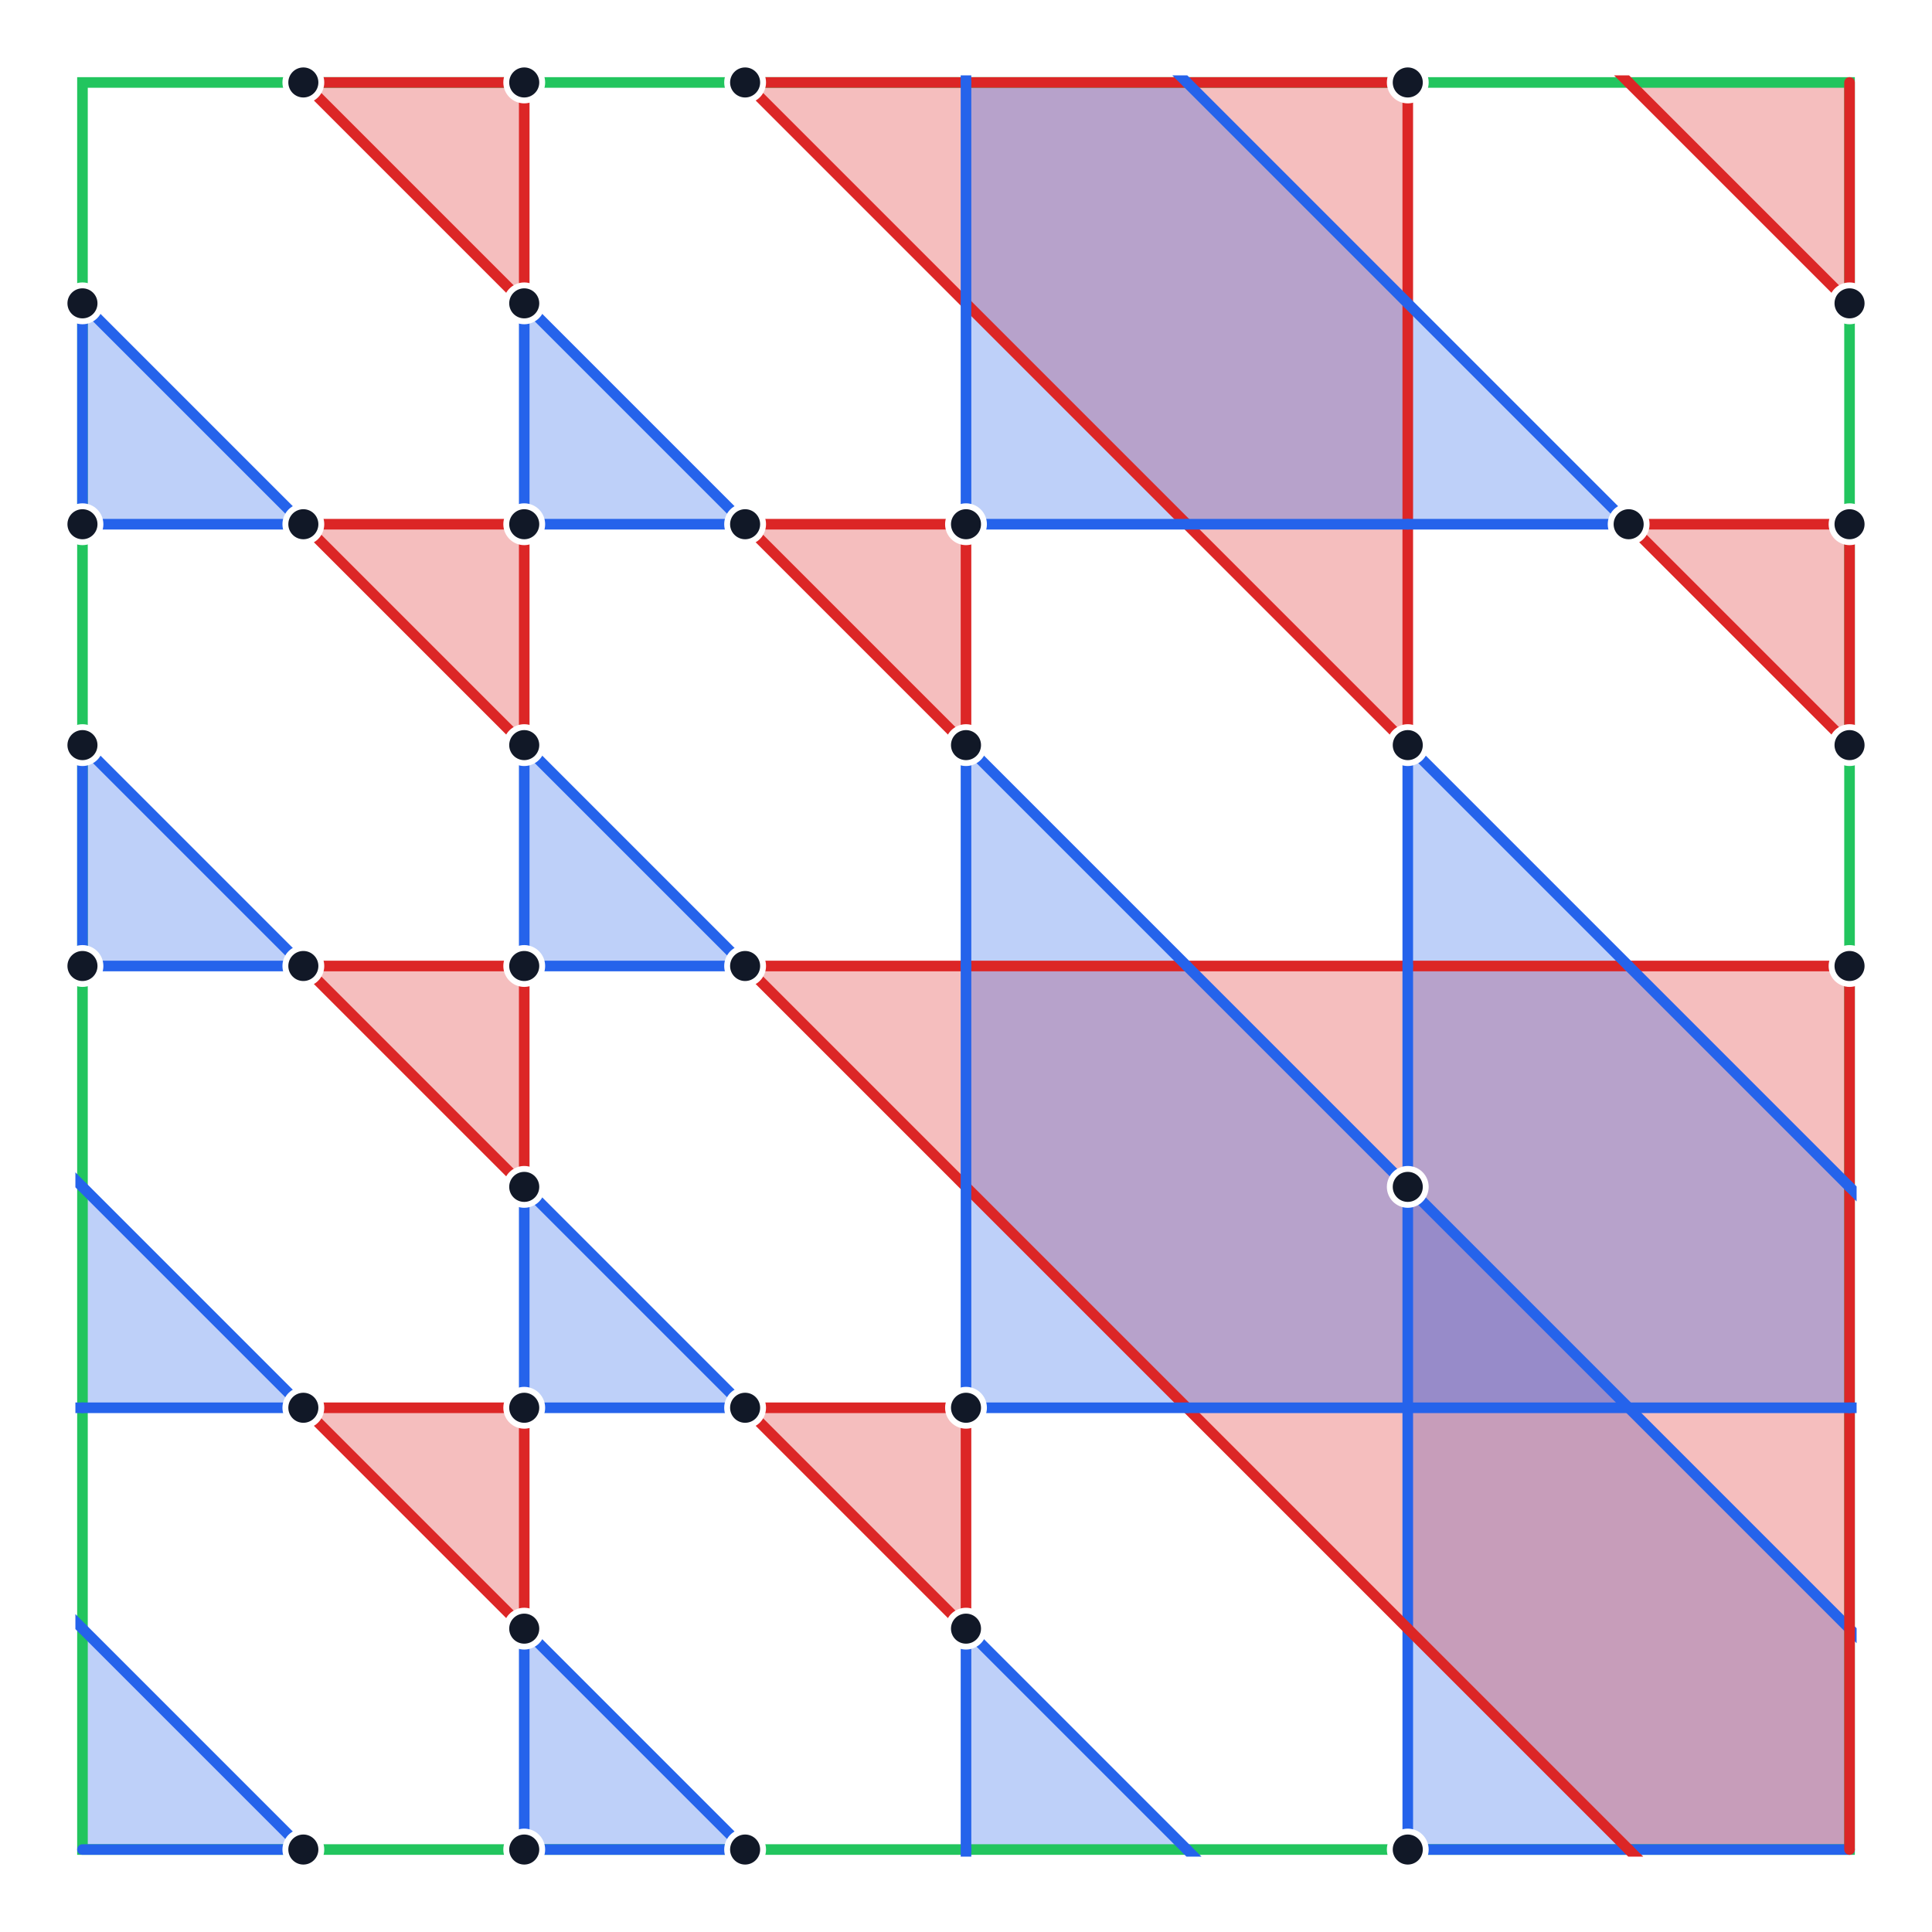
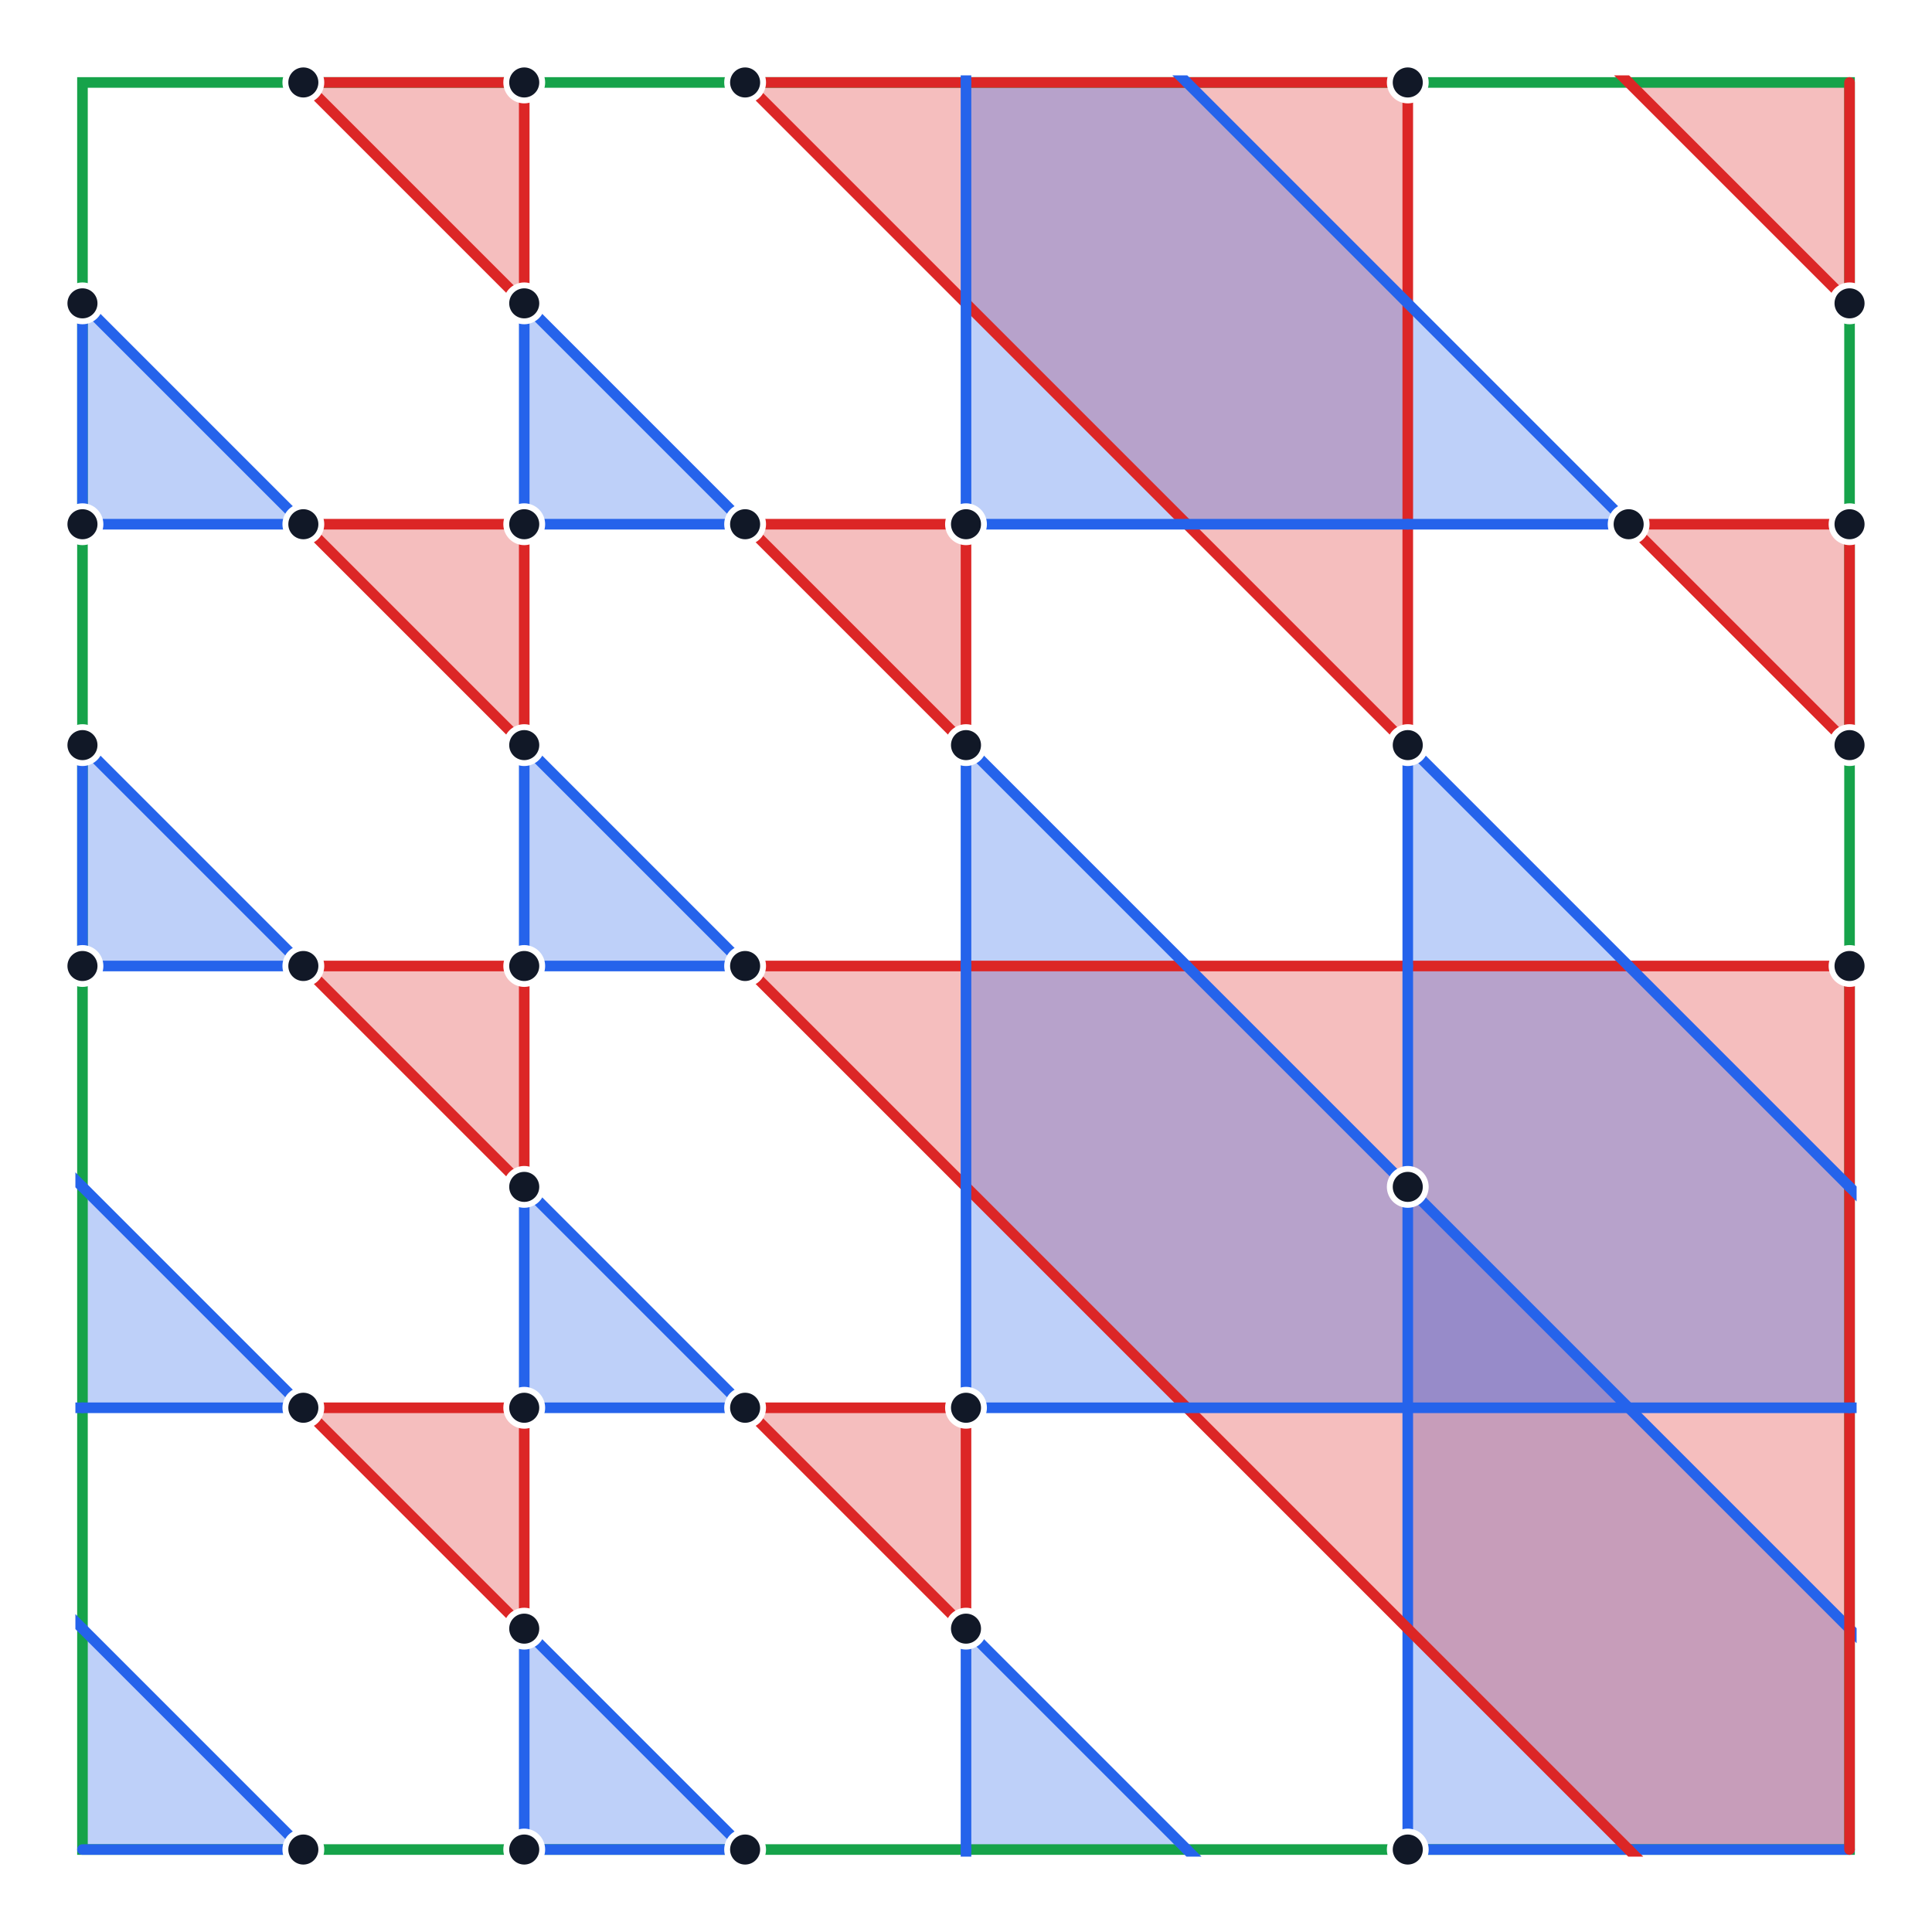
<svg xmlns="http://www.w3.org/2000/svg" width="1600" height="1600" viewBox="0 0 328.0 328.0" role="img" aria-label="D03, all-disk, symmetry orbit 32, 28 switches">
  <style>.o4-diagram-bg{fill:#ffffff;}</style>
  <defs>
    <clipPath id="o4-clip-d03">
      <rect x="14.0" y="14.0" width="300.0" height="300.0" />
    </clipPath>
    <clipPath id="o4-clip-d03-boundary">
      <rect x="12.8" y="12.8" width="302.4" height="302.4" />
    </clipPath>
  </defs>
  <rect class="o4-diagram-bg" x="0" y="0" width="328.0" height="328.0" />
  <g clip-path="url(#o4-clip-d03)">
    <polygon points="51.50,314.00 14.00,276.50 -23.50,239.00 -61.00,201.50 -61.00,239.00 -61.00,276.50 -61.00,314.00 -23.50,314.00 14.00,314.00" style="fill:#2563eb;fill-opacity:.30;stroke:none" />
    <polygon points="51.50,14.00 14.00,-23.50 -23.50,-61.00 -61.00,-98.50 -61.00,-61.00 -61.00,-23.50 -61.00,14.00 -23.50,14.00 14.00,14.00" style="fill:#2563eb;fill-opacity:.30;stroke:none" />
    <polygon points="351.50,314.00 314.00,276.50 276.50,239.00 239.00,201.50 239.00,239.00 239.00,276.50 239.00,314.00 276.50,314.00 314.00,314.00" style="fill:#2563eb;fill-opacity:.30;stroke:none" />
    <polygon points="351.50,14.00 314.00,-23.50 276.50,-61.00 239.00,-98.50 239.00,-61.00 239.00,-23.50 239.00,14.00 276.50,14.00 314.00,14.00" style="fill:#2563eb;fill-opacity:.30;stroke:none" />
    <polygon points="14.00,276.50 14.00,239.00 14.00,201.50 14.00,164.00 -23.50,164.00 -61.00,164.00 -98.50,164.00 -136.00,164.00 -173.50,164.00 -136.00,201.50 -98.50,239.00 -61.00,276.50 -23.50,314.00 14.00,351.50 14.00,314.00" style="fill:#dc2626;fill-opacity:.30;stroke:none" />
    <polygon points="14.00,-23.50 14.00,-61.00 14.00,-98.50 14.00,-136.00 -23.50,-136.00 -61.00,-136.00 -98.50,-136.00 -136.00,-136.00 -173.50,-136.00 -136.00,-98.50 -98.50,-61.00 -61.00,-23.50 -23.50,14.00 14.00,51.50 14.00,14.00" style="fill:#dc2626;fill-opacity:.30;stroke:none" />
    <polygon points="314.00,276.50 314.00,239.00 314.00,201.50 314.00,164.00 276.50,164.00 239.00,164.00 201.50,164.00 164.00,164.00 126.50,164.00 164.00,201.50 201.50,239.00 239.00,276.50 276.50,314.00 314.00,351.50 314.00,314.00" style="fill:#dc2626;fill-opacity:.30;stroke:none" />
    <polygon points="314.00,-23.50 314.00,-61.00 314.00,-98.50 314.00,-136.00 276.50,-136.00 239.00,-136.00 201.50,-136.00 164.00,-136.00 126.50,-136.00 164.00,-98.50 201.50,-61.00 239.00,-23.50 276.50,14.00 314.00,51.50 314.00,14.00" style="fill:#dc2626;fill-opacity:.30;stroke:none" />
    <polygon points="126.50,314.00 89.00,276.50 89.00,314.00" style="fill:#2563eb;fill-opacity:.30;stroke:none" />
    <polygon points="126.50,14.00 89.00,-23.50 89.00,14.00" style="fill:#2563eb;fill-opacity:.30;stroke:none" />
    <polygon points="51.50,314.00 89.00,351.50 89.00,314.00" style="fill:#dc2626;fill-opacity:.30;stroke:none" />
    <polygon points="51.50,14.00 89.00,51.50 89.00,14.00" style="fill:#dc2626;fill-opacity:.30;stroke:none" />
    <polygon points="201.50,314.00 239.00,314.00 239.00,351.50 239.00,389.00 239.00,426.50 201.50,389.00 164.00,351.50 126.50,314.00 164.00,314.00" style="fill:#dc2626;fill-opacity:.30;stroke:none" />
    <polygon points="201.50,14.00 239.00,14.00 239.00,51.50 239.00,89.00 239.00,126.50 201.50,89.00 164.00,51.50 126.50,14.00 164.00,14.00" style="fill:#dc2626;fill-opacity:.30;stroke:none" />
    <polygon points="164.00,276.50 201.50,314.00 239.00,351.50 276.50,389.00 239.00,389.00 201.50,389.00 164.00,389.00 164.00,351.50 164.00,314.00" style="fill:#2563eb;fill-opacity:.30;stroke:none" />
    <polygon points="164.00,-23.50 201.50,14.00 239.00,51.50 276.50,89.00 239.00,89.00 201.50,89.00 164.00,89.00 164.00,51.50 164.00,14.00" style="fill:#2563eb;fill-opacity:.30;stroke:none" />
    <polygon points="51.50,239.00 14.00,201.50 -23.50,164.00 -61.00,126.50 -61.00,164.00 -61.00,201.50 -98.50,164.00 -136.00,126.50 -136.00,164.00 -136.00,201.50 -136.00,239.00 -98.50,239.00 -61.00,239.00 -23.50,239.00 14.00,239.00" style="fill:#2563eb;fill-opacity:.30;stroke:none" />
    <polygon points="351.50,239.00 314.00,201.50 276.50,164.00 239.00,126.50 239.00,164.00 239.00,201.50 201.50,164.00 164.00,126.50 164.00,164.00 164.00,201.50 164.00,239.00 201.50,239.00 239.00,239.00 276.50,239.00 314.00,239.00" style="fill:#2563eb;fill-opacity:.30;stroke:none" />
    <polygon points="126.50,239.00 89.00,201.50 89.00,239.00" style="fill:#2563eb;fill-opacity:.30;stroke:none" />
    <polygon points="51.50,239.00 89.00,276.50 89.00,239.00" style="fill:#dc2626;fill-opacity:.30;stroke:none" />
    <polygon points="126.50,239.00 164.00,276.50 164.00,239.00" style="fill:#dc2626;fill-opacity:.30;stroke:none" />
    <polygon points="51.50,164.00 14.00,126.50 14.00,164.00" style="fill:#2563eb;fill-opacity:.30;stroke:none" />
    <polygon points="351.50,164.00 314.00,126.50 314.00,164.00" style="fill:#2563eb;fill-opacity:.30;stroke:none" />
    <polygon points="126.50,164.00 89.00,126.50 89.00,164.00" style="fill:#2563eb;fill-opacity:.30;stroke:none" />
    <polygon points="51.50,164.00 89.00,201.50 89.00,164.00" style="fill:#dc2626;fill-opacity:.30;stroke:none" />
    <polygon points="51.50,89.00 14.00,51.50 14.00,89.00" style="fill:#2563eb;fill-opacity:.30;stroke:none" />
    <polygon points="351.50,89.00 314.00,51.50 314.00,89.00" style="fill:#2563eb;fill-opacity:.30;stroke:none" />
    <polygon points="-23.50,89.00 14.00,126.50 14.00,89.00" style="fill:#dc2626;fill-opacity:.30;stroke:none" />
    <polygon points="276.50,89.00 314.00,126.50 314.00,89.00" style="fill:#dc2626;fill-opacity:.30;stroke:none" />
    <polygon points="126.50,89.00 89.00,51.50 89.00,89.00" style="fill:#2563eb;fill-opacity:.30;stroke:none" />
    <polygon points="51.50,89.00 89.00,126.50 89.00,89.00" style="fill:#dc2626;fill-opacity:.30;stroke:none" />
    <polygon points="126.50,89.00 164.00,126.50 164.00,89.00" style="fill:#dc2626;fill-opacity:.30;stroke:none" />
  </g>
-   <rect x="14.0" y="14.0" width="300.0" height="300.0" style="fill:none;stroke:#22c55e;stroke-width:1.8" />
+   <rect x="14.0" y="14.0" width="300.0" height="300.0" style="fill:none;stroke:#16a34a;stroke-width:1.8" />
  <g clip-path="url(#o4-clip-d03-boundary)">
    <line x1="51.50" y1="314.00" x2="14.00" y2="276.50" style="stroke:#2563eb;stroke-width:1.8;stroke-linejoin:round;stroke-linecap:round" />
    <line x1="14.00" y1="276.50" x2="-23.50" y2="239.00" style="stroke:#2563eb;stroke-width:1.8;stroke-linejoin:round;stroke-linecap:round" />
    <line x1="14.00" y1="314.00" x2="51.50" y2="314.00" style="stroke:#2563eb;stroke-width:1.8;stroke-linejoin:round;stroke-linecap:round" />
    <line x1="51.50" y1="14.00" x2="14.00" y2="-23.50" style="stroke:#2563eb;stroke-width:1.8;stroke-linejoin:round;stroke-linecap:round" />
    <line x1="351.50" y1="314.00" x2="314.00" y2="276.50" style="stroke:#2563eb;stroke-width:1.8;stroke-linejoin:round;stroke-linecap:round" />
    <line x1="314.00" y1="276.50" x2="276.50" y2="239.00" style="stroke:#2563eb;stroke-width:1.8;stroke-linejoin:round;stroke-linecap:round" />
    <line x1="276.50" y1="239.00" x2="239.00" y2="201.50" style="stroke:#2563eb;stroke-width:1.8;stroke-linejoin:round;stroke-linecap:round" />
    <line x1="239.00" y1="201.50" x2="239.00" y2="239.00" style="stroke:#2563eb;stroke-width:1.8;stroke-linejoin:round;stroke-linecap:round" />
    <line x1="239.00" y1="239.00" x2="239.00" y2="276.50" style="stroke:#2563eb;stroke-width:1.8;stroke-linejoin:round;stroke-linecap:round" />
    <line x1="239.00" y1="276.50" x2="239.00" y2="314.00" style="stroke:#2563eb;stroke-width:1.8;stroke-linejoin:round;stroke-linecap:round" />
    <line x1="239.00" y1="314.00" x2="276.50" y2="314.00" style="stroke:#2563eb;stroke-width:1.8;stroke-linejoin:round;stroke-linecap:round" />
    <line x1="276.50" y1="314.00" x2="314.00" y2="314.00" style="stroke:#2563eb;stroke-width:1.8;stroke-linejoin:round;stroke-linecap:round" />
    <line x1="351.50" y1="14.00" x2="314.00" y2="-23.50" style="stroke:#2563eb;stroke-width:1.8;stroke-linejoin:round;stroke-linecap:round" />
    <line x1="239.00" y1="-23.50" x2="239.00" y2="14.00" style="stroke:#2563eb;stroke-width:1.8;stroke-linejoin:round;stroke-linecap:round" />
    <line x1="14.00" y1="164.00" x2="-23.50" y2="164.00" style="stroke:#dc2626;stroke-width:1.8;stroke-linejoin:round;stroke-linecap:round" />
    <line x1="-23.50" y1="314.00" x2="14.00" y2="351.50" style="stroke:#dc2626;stroke-width:1.8;stroke-linejoin:round;stroke-linecap:round" />
    <line x1="-23.50" y1="14.00" x2="14.00" y2="51.50" style="stroke:#dc2626;stroke-width:1.8;stroke-linejoin:round;stroke-linecap:round" />
    <line x1="314.00" y1="276.50" x2="314.00" y2="239.00" style="stroke:#dc2626;stroke-width:1.8;stroke-linejoin:round;stroke-linecap:round" />
    <line x1="314.00" y1="239.00" x2="314.00" y2="201.50" style="stroke:#dc2626;stroke-width:1.8;stroke-linejoin:round;stroke-linecap:round" />
    <line x1="314.00" y1="201.50" x2="314.00" y2="164.00" style="stroke:#dc2626;stroke-width:1.8;stroke-linejoin:round;stroke-linecap:round" />
    <line x1="314.00" y1="164.00" x2="276.50" y2="164.00" style="stroke:#dc2626;stroke-width:1.8;stroke-linejoin:round;stroke-linecap:round" />
    <line x1="276.50" y1="164.00" x2="239.00" y2="164.00" style="stroke:#dc2626;stroke-width:1.8;stroke-linejoin:round;stroke-linecap:round" />
    <line x1="239.00" y1="164.00" x2="201.50" y2="164.00" style="stroke:#dc2626;stroke-width:1.8;stroke-linejoin:round;stroke-linecap:round" />
    <line x1="201.50" y1="164.00" x2="164.00" y2="164.00" style="stroke:#dc2626;stroke-width:1.8;stroke-linejoin:round;stroke-linecap:round" />
    <line x1="164.00" y1="164.00" x2="126.50" y2="164.00" style="stroke:#dc2626;stroke-width:1.8;stroke-linejoin:round;stroke-linecap:round" />
    <line x1="126.50" y1="164.00" x2="164.00" y2="201.50" style="stroke:#dc2626;stroke-width:1.8;stroke-linejoin:round;stroke-linecap:round" />
    <line x1="164.00" y1="201.50" x2="201.50" y2="239.00" style="stroke:#dc2626;stroke-width:1.8;stroke-linejoin:round;stroke-linecap:round" />
    <line x1="201.50" y1="239.00" x2="239.00" y2="276.50" style="stroke:#dc2626;stroke-width:1.8;stroke-linejoin:round;stroke-linecap:round" />
    <line x1="239.00" y1="276.50" x2="276.50" y2="314.00" style="stroke:#dc2626;stroke-width:1.8;stroke-linejoin:round;stroke-linecap:round" />
    <line x1="276.50" y1="314.00" x2="314.00" y2="351.50" style="stroke:#dc2626;stroke-width:1.8;stroke-linejoin:round;stroke-linecap:round" />
    <line x1="314.00" y1="314.00" x2="314.00" y2="276.50" style="stroke:#dc2626;stroke-width:1.8;stroke-linejoin:round;stroke-linecap:round" />
    <line x1="239.00" y1="-23.50" x2="276.50" y2="14.00" style="stroke:#dc2626;stroke-width:1.8;stroke-linejoin:round;stroke-linecap:round" />
    <line x1="276.50" y1="14.00" x2="314.00" y2="51.50" style="stroke:#dc2626;stroke-width:1.8;stroke-linejoin:round;stroke-linecap:round" />
    <line x1="314.00" y1="51.50" x2="314.00" y2="14.00" style="stroke:#dc2626;stroke-width:1.8;stroke-linejoin:round;stroke-linecap:round" />
    <line x1="126.50" y1="314.00" x2="89.00" y2="276.50" style="stroke:#2563eb;stroke-width:1.8;stroke-linejoin:round;stroke-linecap:round" />
    <line x1="89.00" y1="276.50" x2="89.00" y2="314.00" style="stroke:#2563eb;stroke-width:1.8;stroke-linejoin:round;stroke-linecap:round" />
    <line x1="89.00" y1="314.00" x2="126.50" y2="314.00" style="stroke:#2563eb;stroke-width:1.8;stroke-linejoin:round;stroke-linecap:round" />
    <line x1="126.50" y1="14.00" x2="89.00" y2="-23.50" style="stroke:#2563eb;stroke-width:1.8;stroke-linejoin:round;stroke-linecap:round" />
    <line x1="89.00" y1="-23.50" x2="89.00" y2="14.00" style="stroke:#2563eb;stroke-width:1.8;stroke-linejoin:round;stroke-linecap:round" />
    <line x1="51.50" y1="314.00" x2="89.00" y2="351.50" style="stroke:#dc2626;stroke-width:1.8;stroke-linejoin:round;stroke-linecap:round" />
    <line x1="89.00" y1="351.50" x2="89.00" y2="314.00" style="stroke:#dc2626;stroke-width:1.8;stroke-linejoin:round;stroke-linecap:round" />
    <line x1="51.50" y1="14.00" x2="89.00" y2="51.50" style="stroke:#dc2626;stroke-width:1.8;stroke-linejoin:round;stroke-linecap:round" />
    <line x1="89.00" y1="51.50" x2="89.00" y2="14.00" style="stroke:#dc2626;stroke-width:1.8;stroke-linejoin:round;stroke-linecap:round" />
    <line x1="89.00" y1="14.00" x2="51.50" y2="14.00" style="stroke:#dc2626;stroke-width:1.8;stroke-linejoin:round;stroke-linecap:round" />
    <line x1="239.00" y1="314.00" x2="239.00" y2="351.50" style="stroke:#dc2626;stroke-width:1.8;stroke-linejoin:round;stroke-linecap:round" />
    <line x1="164.00" y1="351.50" x2="126.50" y2="314.00" style="stroke:#dc2626;stroke-width:1.8;stroke-linejoin:round;stroke-linecap:round" />
    <line x1="201.50" y1="14.00" x2="239.00" y2="14.00" style="stroke:#dc2626;stroke-width:1.8;stroke-linejoin:round;stroke-linecap:round" />
    <line x1="239.00" y1="14.00" x2="239.00" y2="51.50" style="stroke:#dc2626;stroke-width:1.8;stroke-linejoin:round;stroke-linecap:round" />
    <line x1="239.00" y1="51.50" x2="239.00" y2="89.00" style="stroke:#dc2626;stroke-width:1.8;stroke-linejoin:round;stroke-linecap:round" />
    <line x1="239.00" y1="89.00" x2="239.00" y2="126.50" style="stroke:#dc2626;stroke-width:1.8;stroke-linejoin:round;stroke-linecap:round" />
    <line x1="239.00" y1="126.50" x2="201.50" y2="89.00" style="stroke:#dc2626;stroke-width:1.8;stroke-linejoin:round;stroke-linecap:round" />
    <line x1="201.50" y1="89.00" x2="164.00" y2="51.50" style="stroke:#dc2626;stroke-width:1.8;stroke-linejoin:round;stroke-linecap:round" />
    <line x1="164.00" y1="51.50" x2="126.50" y2="14.00" style="stroke:#dc2626;stroke-width:1.8;stroke-linejoin:round;stroke-linecap:round" />
    <line x1="126.50" y1="14.00" x2="164.00" y2="14.00" style="stroke:#dc2626;stroke-width:1.8;stroke-linejoin:round;stroke-linecap:round" />
    <line x1="164.00" y1="14.00" x2="201.50" y2="14.00" style="stroke:#dc2626;stroke-width:1.8;stroke-linejoin:round;stroke-linecap:round" />
    <line x1="164.00" y1="276.50" x2="201.50" y2="314.00" style="stroke:#2563eb;stroke-width:1.8;stroke-linejoin:round;stroke-linecap:round" />
    <line x1="201.50" y1="314.00" x2="239.00" y2="351.50" style="stroke:#2563eb;stroke-width:1.8;stroke-linejoin:round;stroke-linecap:round" />
    <line x1="164.00" y1="351.50" x2="164.00" y2="314.00" style="stroke:#2563eb;stroke-width:1.8;stroke-linejoin:round;stroke-linecap:round" />
    <line x1="164.00" y1="314.00" x2="164.00" y2="276.50" style="stroke:#2563eb;stroke-width:1.8;stroke-linejoin:round;stroke-linecap:round" />
    <line x1="164.00" y1="-23.50" x2="201.50" y2="14.00" style="stroke:#2563eb;stroke-width:1.8;stroke-linejoin:round;stroke-linecap:round" />
    <line x1="201.50" y1="14.00" x2="239.00" y2="51.50" style="stroke:#2563eb;stroke-width:1.8;stroke-linejoin:round;stroke-linecap:round" />
    <line x1="239.00" y1="51.50" x2="276.50" y2="89.00" style="stroke:#2563eb;stroke-width:1.8;stroke-linejoin:round;stroke-linecap:round" />
    <line x1="276.50" y1="89.00" x2="239.00" y2="89.00" style="stroke:#2563eb;stroke-width:1.8;stroke-linejoin:round;stroke-linecap:round" />
    <line x1="239.00" y1="89.00" x2="201.50" y2="89.00" style="stroke:#2563eb;stroke-width:1.8;stroke-linejoin:round;stroke-linecap:round" />
    <line x1="201.50" y1="89.00" x2="164.00" y2="89.00" style="stroke:#2563eb;stroke-width:1.8;stroke-linejoin:round;stroke-linecap:round" />
    <line x1="164.00" y1="89.00" x2="164.00" y2="51.50" style="stroke:#2563eb;stroke-width:1.8;stroke-linejoin:round;stroke-linecap:round" />
    <line x1="164.00" y1="51.50" x2="164.00" y2="14.00" style="stroke:#2563eb;stroke-width:1.8;stroke-linejoin:round;stroke-linecap:round" />
    <line x1="164.00" y1="14.00" x2="164.00" y2="-23.50" style="stroke:#2563eb;stroke-width:1.8;stroke-linejoin:round;stroke-linecap:round" />
    <line x1="51.50" y1="239.00" x2="14.00" y2="201.50" style="stroke:#2563eb;stroke-width:1.8;stroke-linejoin:round;stroke-linecap:round" />
    <line x1="14.00" y1="201.50" x2="-23.50" y2="164.00" style="stroke:#2563eb;stroke-width:1.8;stroke-linejoin:round;stroke-linecap:round" />
    <line x1="-23.50" y1="239.00" x2="14.00" y2="239.00" style="stroke:#2563eb;stroke-width:1.8;stroke-linejoin:round;stroke-linecap:round" />
    <line x1="14.00" y1="239.00" x2="51.50" y2="239.00" style="stroke:#2563eb;stroke-width:1.8;stroke-linejoin:round;stroke-linecap:round" />
    <line x1="351.50" y1="239.00" x2="314.00" y2="201.50" style="stroke:#2563eb;stroke-width:1.8;stroke-linejoin:round;stroke-linecap:round" />
    <line x1="314.00" y1="201.50" x2="276.50" y2="164.00" style="stroke:#2563eb;stroke-width:1.8;stroke-linejoin:round;stroke-linecap:round" />
    <line x1="276.50" y1="164.00" x2="239.00" y2="126.50" style="stroke:#2563eb;stroke-width:1.8;stroke-linejoin:round;stroke-linecap:round" />
    <line x1="239.00" y1="126.50" x2="239.00" y2="164.00" style="stroke:#2563eb;stroke-width:1.8;stroke-linejoin:round;stroke-linecap:round" />
    <line x1="239.00" y1="164.00" x2="239.00" y2="201.50" style="stroke:#2563eb;stroke-width:1.8;stroke-linejoin:round;stroke-linecap:round" />
    <line x1="239.00" y1="201.50" x2="201.50" y2="164.00" style="stroke:#2563eb;stroke-width:1.8;stroke-linejoin:round;stroke-linecap:round" />
    <line x1="201.50" y1="164.00" x2="164.00" y2="126.50" style="stroke:#2563eb;stroke-width:1.8;stroke-linejoin:round;stroke-linecap:round" />
    <line x1="164.00" y1="126.50" x2="164.00" y2="164.00" style="stroke:#2563eb;stroke-width:1.8;stroke-linejoin:round;stroke-linecap:round" />
    <line x1="164.00" y1="164.00" x2="164.00" y2="201.50" style="stroke:#2563eb;stroke-width:1.8;stroke-linejoin:round;stroke-linecap:round" />
    <line x1="164.00" y1="201.50" x2="164.00" y2="239.00" style="stroke:#2563eb;stroke-width:1.8;stroke-linejoin:round;stroke-linecap:round" />
    <line x1="164.00" y1="239.00" x2="201.50" y2="239.00" style="stroke:#2563eb;stroke-width:1.8;stroke-linejoin:round;stroke-linecap:round" />
    <line x1="201.50" y1="239.00" x2="239.00" y2="239.00" style="stroke:#2563eb;stroke-width:1.8;stroke-linejoin:round;stroke-linecap:round" />
    <line x1="239.00" y1="239.00" x2="276.50" y2="239.00" style="stroke:#2563eb;stroke-width:1.8;stroke-linejoin:round;stroke-linecap:round" />
    <line x1="276.50" y1="239.00" x2="314.00" y2="239.00" style="stroke:#2563eb;stroke-width:1.8;stroke-linejoin:round;stroke-linecap:round" />
    <line x1="314.00" y1="239.00" x2="351.50" y2="239.00" style="stroke:#2563eb;stroke-width:1.8;stroke-linejoin:round;stroke-linecap:round" />
    <line x1="126.50" y1="239.00" x2="89.00" y2="201.50" style="stroke:#2563eb;stroke-width:1.8;stroke-linejoin:round;stroke-linecap:round" />
    <line x1="89.00" y1="201.50" x2="89.00" y2="239.00" style="stroke:#2563eb;stroke-width:1.8;stroke-linejoin:round;stroke-linecap:round" />
    <line x1="89.00" y1="239.00" x2="126.50" y2="239.00" style="stroke:#2563eb;stroke-width:1.8;stroke-linejoin:round;stroke-linecap:round" />
    <line x1="51.50" y1="239.00" x2="89.00" y2="276.50" style="stroke:#dc2626;stroke-width:1.8;stroke-linejoin:round;stroke-linecap:round" />
    <line x1="89.00" y1="276.50" x2="89.00" y2="239.00" style="stroke:#dc2626;stroke-width:1.8;stroke-linejoin:round;stroke-linecap:round" />
    <line x1="89.00" y1="239.00" x2="51.50" y2="239.00" style="stroke:#dc2626;stroke-width:1.8;stroke-linejoin:round;stroke-linecap:round" />
    <line x1="126.50" y1="239.00" x2="164.00" y2="276.50" style="stroke:#dc2626;stroke-width:1.8;stroke-linejoin:round;stroke-linecap:round" />
    <line x1="164.00" y1="276.50" x2="164.00" y2="239.00" style="stroke:#dc2626;stroke-width:1.8;stroke-linejoin:round;stroke-linecap:round" />
    <line x1="164.00" y1="239.00" x2="126.50" y2="239.00" style="stroke:#dc2626;stroke-width:1.8;stroke-linejoin:round;stroke-linecap:round" />
    <line x1="51.50" y1="164.00" x2="14.00" y2="126.50" style="stroke:#2563eb;stroke-width:1.8;stroke-linejoin:round;stroke-linecap:round" />
    <line x1="14.00" y1="126.50" x2="14.00" y2="164.00" style="stroke:#2563eb;stroke-width:1.8;stroke-linejoin:round;stroke-linecap:round" />
    <line x1="14.00" y1="164.00" x2="51.50" y2="164.00" style="stroke:#2563eb;stroke-width:1.8;stroke-linejoin:round;stroke-linecap:round" />
    <line x1="351.50" y1="164.00" x2="314.00" y2="126.50" style="stroke:#2563eb;stroke-width:1.8;stroke-linejoin:round;stroke-linecap:round" />
    <line x1="314.00" y1="164.00" x2="351.50" y2="164.00" style="stroke:#2563eb;stroke-width:1.8;stroke-linejoin:round;stroke-linecap:round" />
    <line x1="126.50" y1="164.00" x2="89.00" y2="126.50" style="stroke:#2563eb;stroke-width:1.8;stroke-linejoin:round;stroke-linecap:round" />
    <line x1="89.00" y1="126.50" x2="89.00" y2="164.00" style="stroke:#2563eb;stroke-width:1.8;stroke-linejoin:round;stroke-linecap:round" />
    <line x1="89.00" y1="164.00" x2="126.50" y2="164.00" style="stroke:#2563eb;stroke-width:1.8;stroke-linejoin:round;stroke-linecap:round" />
    <line x1="51.50" y1="164.00" x2="89.00" y2="201.50" style="stroke:#dc2626;stroke-width:1.8;stroke-linejoin:round;stroke-linecap:round" />
    <line x1="89.00" y1="201.50" x2="89.00" y2="164.00" style="stroke:#dc2626;stroke-width:1.8;stroke-linejoin:round;stroke-linecap:round" />
    <line x1="89.00" y1="164.00" x2="51.50" y2="164.00" style="stroke:#dc2626;stroke-width:1.8;stroke-linejoin:round;stroke-linecap:round" />
    <line x1="51.50" y1="89.00" x2="14.00" y2="51.50" style="stroke:#2563eb;stroke-width:1.8;stroke-linejoin:round;stroke-linecap:round" />
    <line x1="14.00" y1="51.50" x2="14.00" y2="89.00" style="stroke:#2563eb;stroke-width:1.8;stroke-linejoin:round;stroke-linecap:round" />
    <line x1="14.00" y1="89.00" x2="51.50" y2="89.00" style="stroke:#2563eb;stroke-width:1.8;stroke-linejoin:round;stroke-linecap:round" />
    <line x1="351.50" y1="89.00" x2="314.00" y2="51.50" style="stroke:#2563eb;stroke-width:1.8;stroke-linejoin:round;stroke-linecap:round" />
    <line x1="314.00" y1="89.00" x2="351.50" y2="89.00" style="stroke:#2563eb;stroke-width:1.8;stroke-linejoin:round;stroke-linecap:round" />
    <line x1="-23.50" y1="89.00" x2="14.00" y2="126.50" style="stroke:#dc2626;stroke-width:1.8;stroke-linejoin:round;stroke-linecap:round" />
    <line x1="14.00" y1="89.00" x2="-23.50" y2="89.00" style="stroke:#dc2626;stroke-width:1.8;stroke-linejoin:round;stroke-linecap:round" />
    <line x1="276.50" y1="89.00" x2="314.00" y2="126.50" style="stroke:#dc2626;stroke-width:1.8;stroke-linejoin:round;stroke-linecap:round" />
    <line x1="314.00" y1="126.50" x2="314.00" y2="89.00" style="stroke:#dc2626;stroke-width:1.8;stroke-linejoin:round;stroke-linecap:round" />
    <line x1="314.00" y1="89.00" x2="276.50" y2="89.00" style="stroke:#dc2626;stroke-width:1.8;stroke-linejoin:round;stroke-linecap:round" />
    <line x1="126.50" y1="89.00" x2="89.00" y2="51.50" style="stroke:#2563eb;stroke-width:1.8;stroke-linejoin:round;stroke-linecap:round" />
    <line x1="89.00" y1="51.50" x2="89.00" y2="89.00" style="stroke:#2563eb;stroke-width:1.8;stroke-linejoin:round;stroke-linecap:round" />
    <line x1="89.00" y1="89.00" x2="126.50" y2="89.00" style="stroke:#2563eb;stroke-width:1.8;stroke-linejoin:round;stroke-linecap:round" />
    <line x1="51.50" y1="89.00" x2="89.00" y2="126.50" style="stroke:#dc2626;stroke-width:1.8;stroke-linejoin:round;stroke-linecap:round" />
    <line x1="89.00" y1="126.50" x2="89.00" y2="89.00" style="stroke:#dc2626;stroke-width:1.8;stroke-linejoin:round;stroke-linecap:round" />
    <line x1="89.00" y1="89.00" x2="51.50" y2="89.00" style="stroke:#dc2626;stroke-width:1.8;stroke-linejoin:round;stroke-linecap:round" />
    <line x1="126.50" y1="89.00" x2="164.00" y2="126.50" style="stroke:#dc2626;stroke-width:1.8;stroke-linejoin:round;stroke-linecap:round" />
    <line x1="164.00" y1="126.50" x2="164.00" y2="89.00" style="stroke:#dc2626;stroke-width:1.8;stroke-linejoin:round;stroke-linecap:round" />
    <line x1="164.00" y1="89.00" x2="126.50" y2="89.00" style="stroke:#dc2626;stroke-width:1.8;stroke-linejoin:round;stroke-linecap:round" />
  </g>
  <circle cx="89.00" cy="314.00" r="3.05" style="fill:#111827;stroke:#ffffff;stroke-width:1.0" />
  <circle cx="89.00" cy="14.00" r="3.05" style="fill:#111827;stroke:#ffffff;stroke-width:1.0" />
  <circle cx="239.00" cy="314.00" r="3.05" style="fill:#111827;stroke:#ffffff;stroke-width:1.0" />
  <circle cx="239.00" cy="14.00" r="3.05" style="fill:#111827;stroke:#ffffff;stroke-width:1.0" />
  <circle cx="89.00" cy="239.00" r="3.05" style="fill:#111827;stroke:#ffffff;stroke-width:1.0" />
  <circle cx="164.00" cy="239.00" r="3.05" style="fill:#111827;stroke:#ffffff;stroke-width:1.0" />
  <circle cx="14.00" cy="164.00" r="3.05" style="fill:#111827;stroke:#ffffff;stroke-width:1.0" />
  <circle cx="314.00" cy="164.00" r="3.05" style="fill:#111827;stroke:#ffffff;stroke-width:1.0" />
  <circle cx="89.00" cy="164.00" r="3.05" style="fill:#111827;stroke:#ffffff;stroke-width:1.0" />
  <circle cx="14.00" cy="89.00" r="3.05" style="fill:#111827;stroke:#ffffff;stroke-width:1.0" />
  <circle cx="314.00" cy="89.00" r="3.05" style="fill:#111827;stroke:#ffffff;stroke-width:1.0" />
  <circle cx="89.00" cy="89.00" r="3.05" style="fill:#111827;stroke:#ffffff;stroke-width:1.0" />
  <circle cx="164.00" cy="89.00" r="3.05" style="fill:#111827;stroke:#ffffff;stroke-width:1.0" />
  <circle cx="51.50" cy="314.00" r="3.05" style="fill:#111827;stroke:#ffffff;stroke-width:1.0" />
  <circle cx="51.50" cy="14.00" r="3.05" style="fill:#111827;stroke:#ffffff;stroke-width:1.0" />
  <circle cx="126.50" cy="314.00" r="3.05" style="fill:#111827;stroke:#ffffff;stroke-width:1.0" />
  <circle cx="126.50" cy="14.00" r="3.05" style="fill:#111827;stroke:#ffffff;stroke-width:1.0" />
  <circle cx="51.50" cy="239.00" r="3.05" style="fill:#111827;stroke:#ffffff;stroke-width:1.0" />
  <circle cx="126.50" cy="239.00" r="3.05" style="fill:#111827;stroke:#ffffff;stroke-width:1.0" />
  <circle cx="51.50" cy="164.00" r="3.05" style="fill:#111827;stroke:#ffffff;stroke-width:1.0" />
  <circle cx="126.50" cy="164.00" r="3.05" style="fill:#111827;stroke:#ffffff;stroke-width:1.0" />
  <circle cx="126.50" cy="89.00" r="3.05" style="fill:#111827;stroke:#ffffff;stroke-width:1.0" />
  <circle cx="276.50" cy="89.00" r="3.05" style="fill:#111827;stroke:#ffffff;stroke-width:1.0" />
  <circle cx="51.50" cy="89.00" r="3.05" style="fill:#111827;stroke:#ffffff;stroke-width:1.0" />
  <circle cx="14.00" cy="126.50" r="3.05" style="fill:#111827;stroke:#ffffff;stroke-width:1.0" />
  <circle cx="314.00" cy="126.50" r="3.05" style="fill:#111827;stroke:#ffffff;stroke-width:1.0" />
  <circle cx="14.00" cy="51.50" r="3.05" style="fill:#111827;stroke:#ffffff;stroke-width:1.0" />
  <circle cx="314.00" cy="51.50" r="3.05" style="fill:#111827;stroke:#ffffff;stroke-width:1.0" />
  <circle cx="89.00" cy="51.50" r="3.05" style="fill:#111827;stroke:#ffffff;stroke-width:1.0" />
  <circle cx="89.00" cy="276.50" r="3.05" style="fill:#111827;stroke:#ffffff;stroke-width:1.0" />
  <circle cx="89.00" cy="201.50" r="3.05" style="fill:#111827;stroke:#ffffff;stroke-width:1.0" />
  <circle cx="89.00" cy="126.50" r="3.05" style="fill:#111827;stroke:#ffffff;stroke-width:1.0" />
  <circle cx="164.00" cy="126.50" r="3.05" style="fill:#111827;stroke:#ffffff;stroke-width:1.0" />
  <circle cx="164.00" cy="276.50" r="3.05" style="fill:#111827;stroke:#ffffff;stroke-width:1.0" />
  <circle cx="239.00" cy="201.50" r="3.05" style="fill:#111827;stroke:#ffffff;stroke-width:1.0" />
  <circle cx="239.00" cy="126.50" r="3.05" style="fill:#111827;stroke:#ffffff;stroke-width:1.0" />
</svg>
